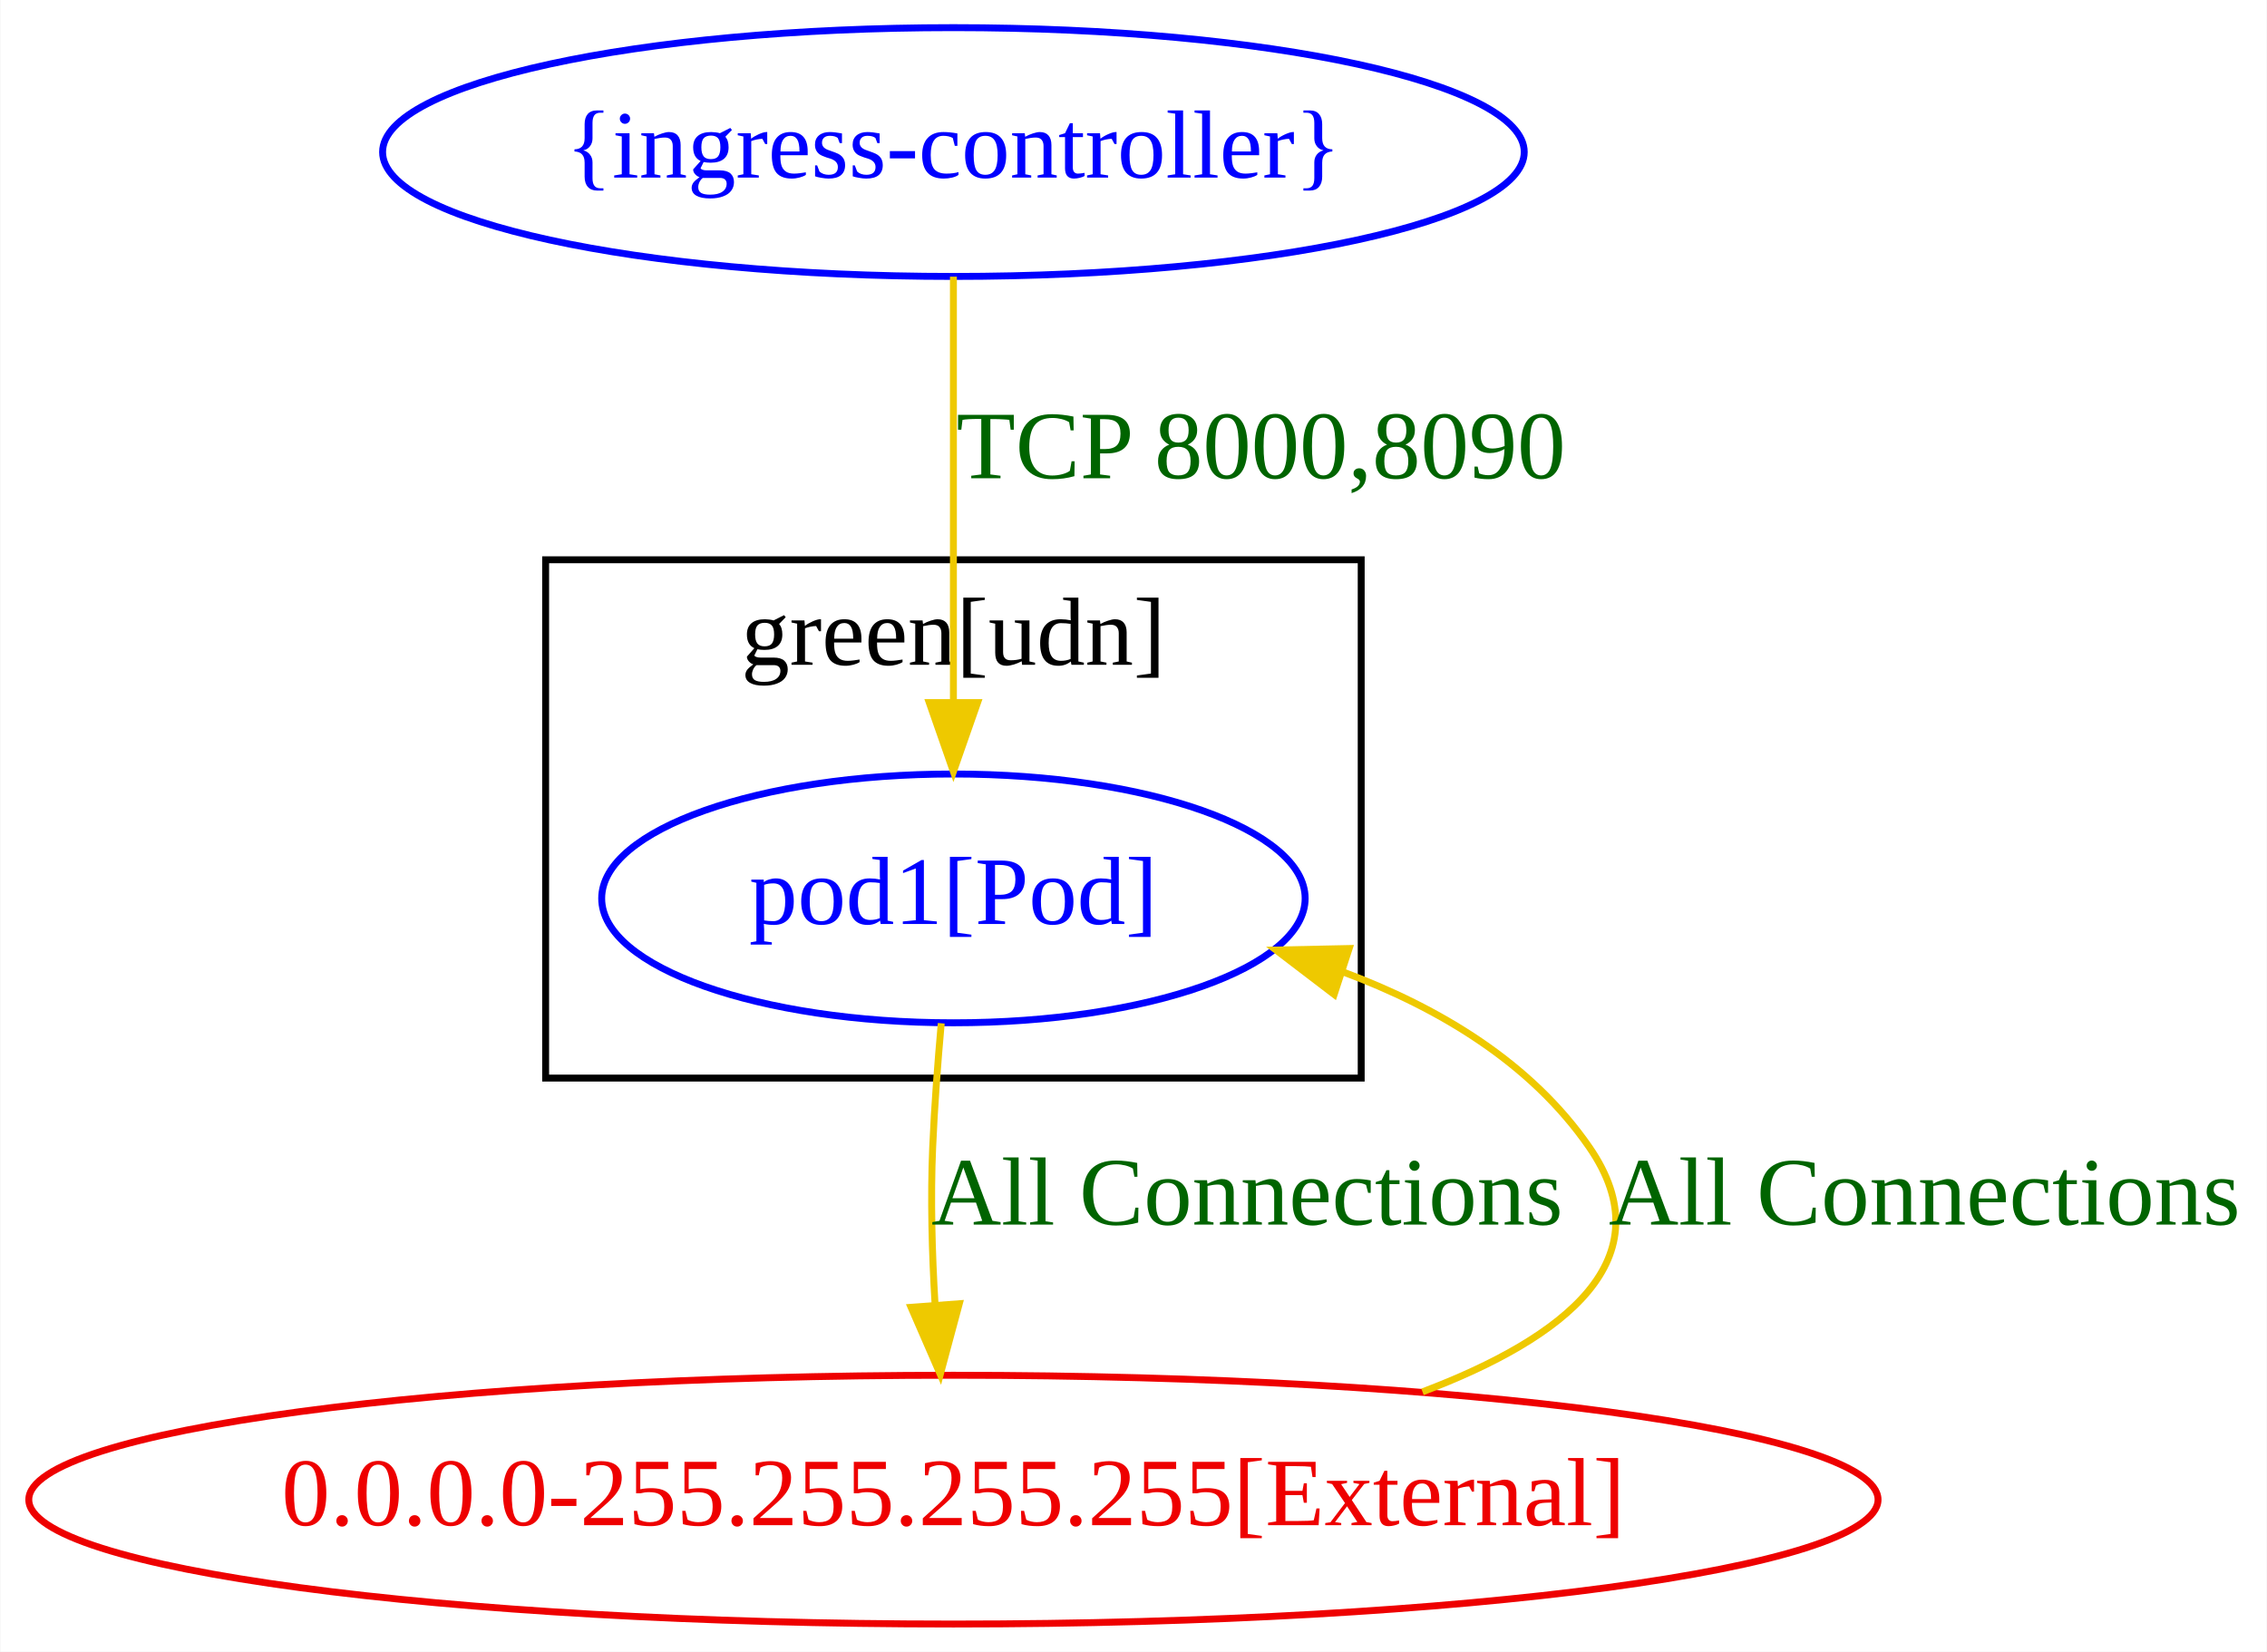
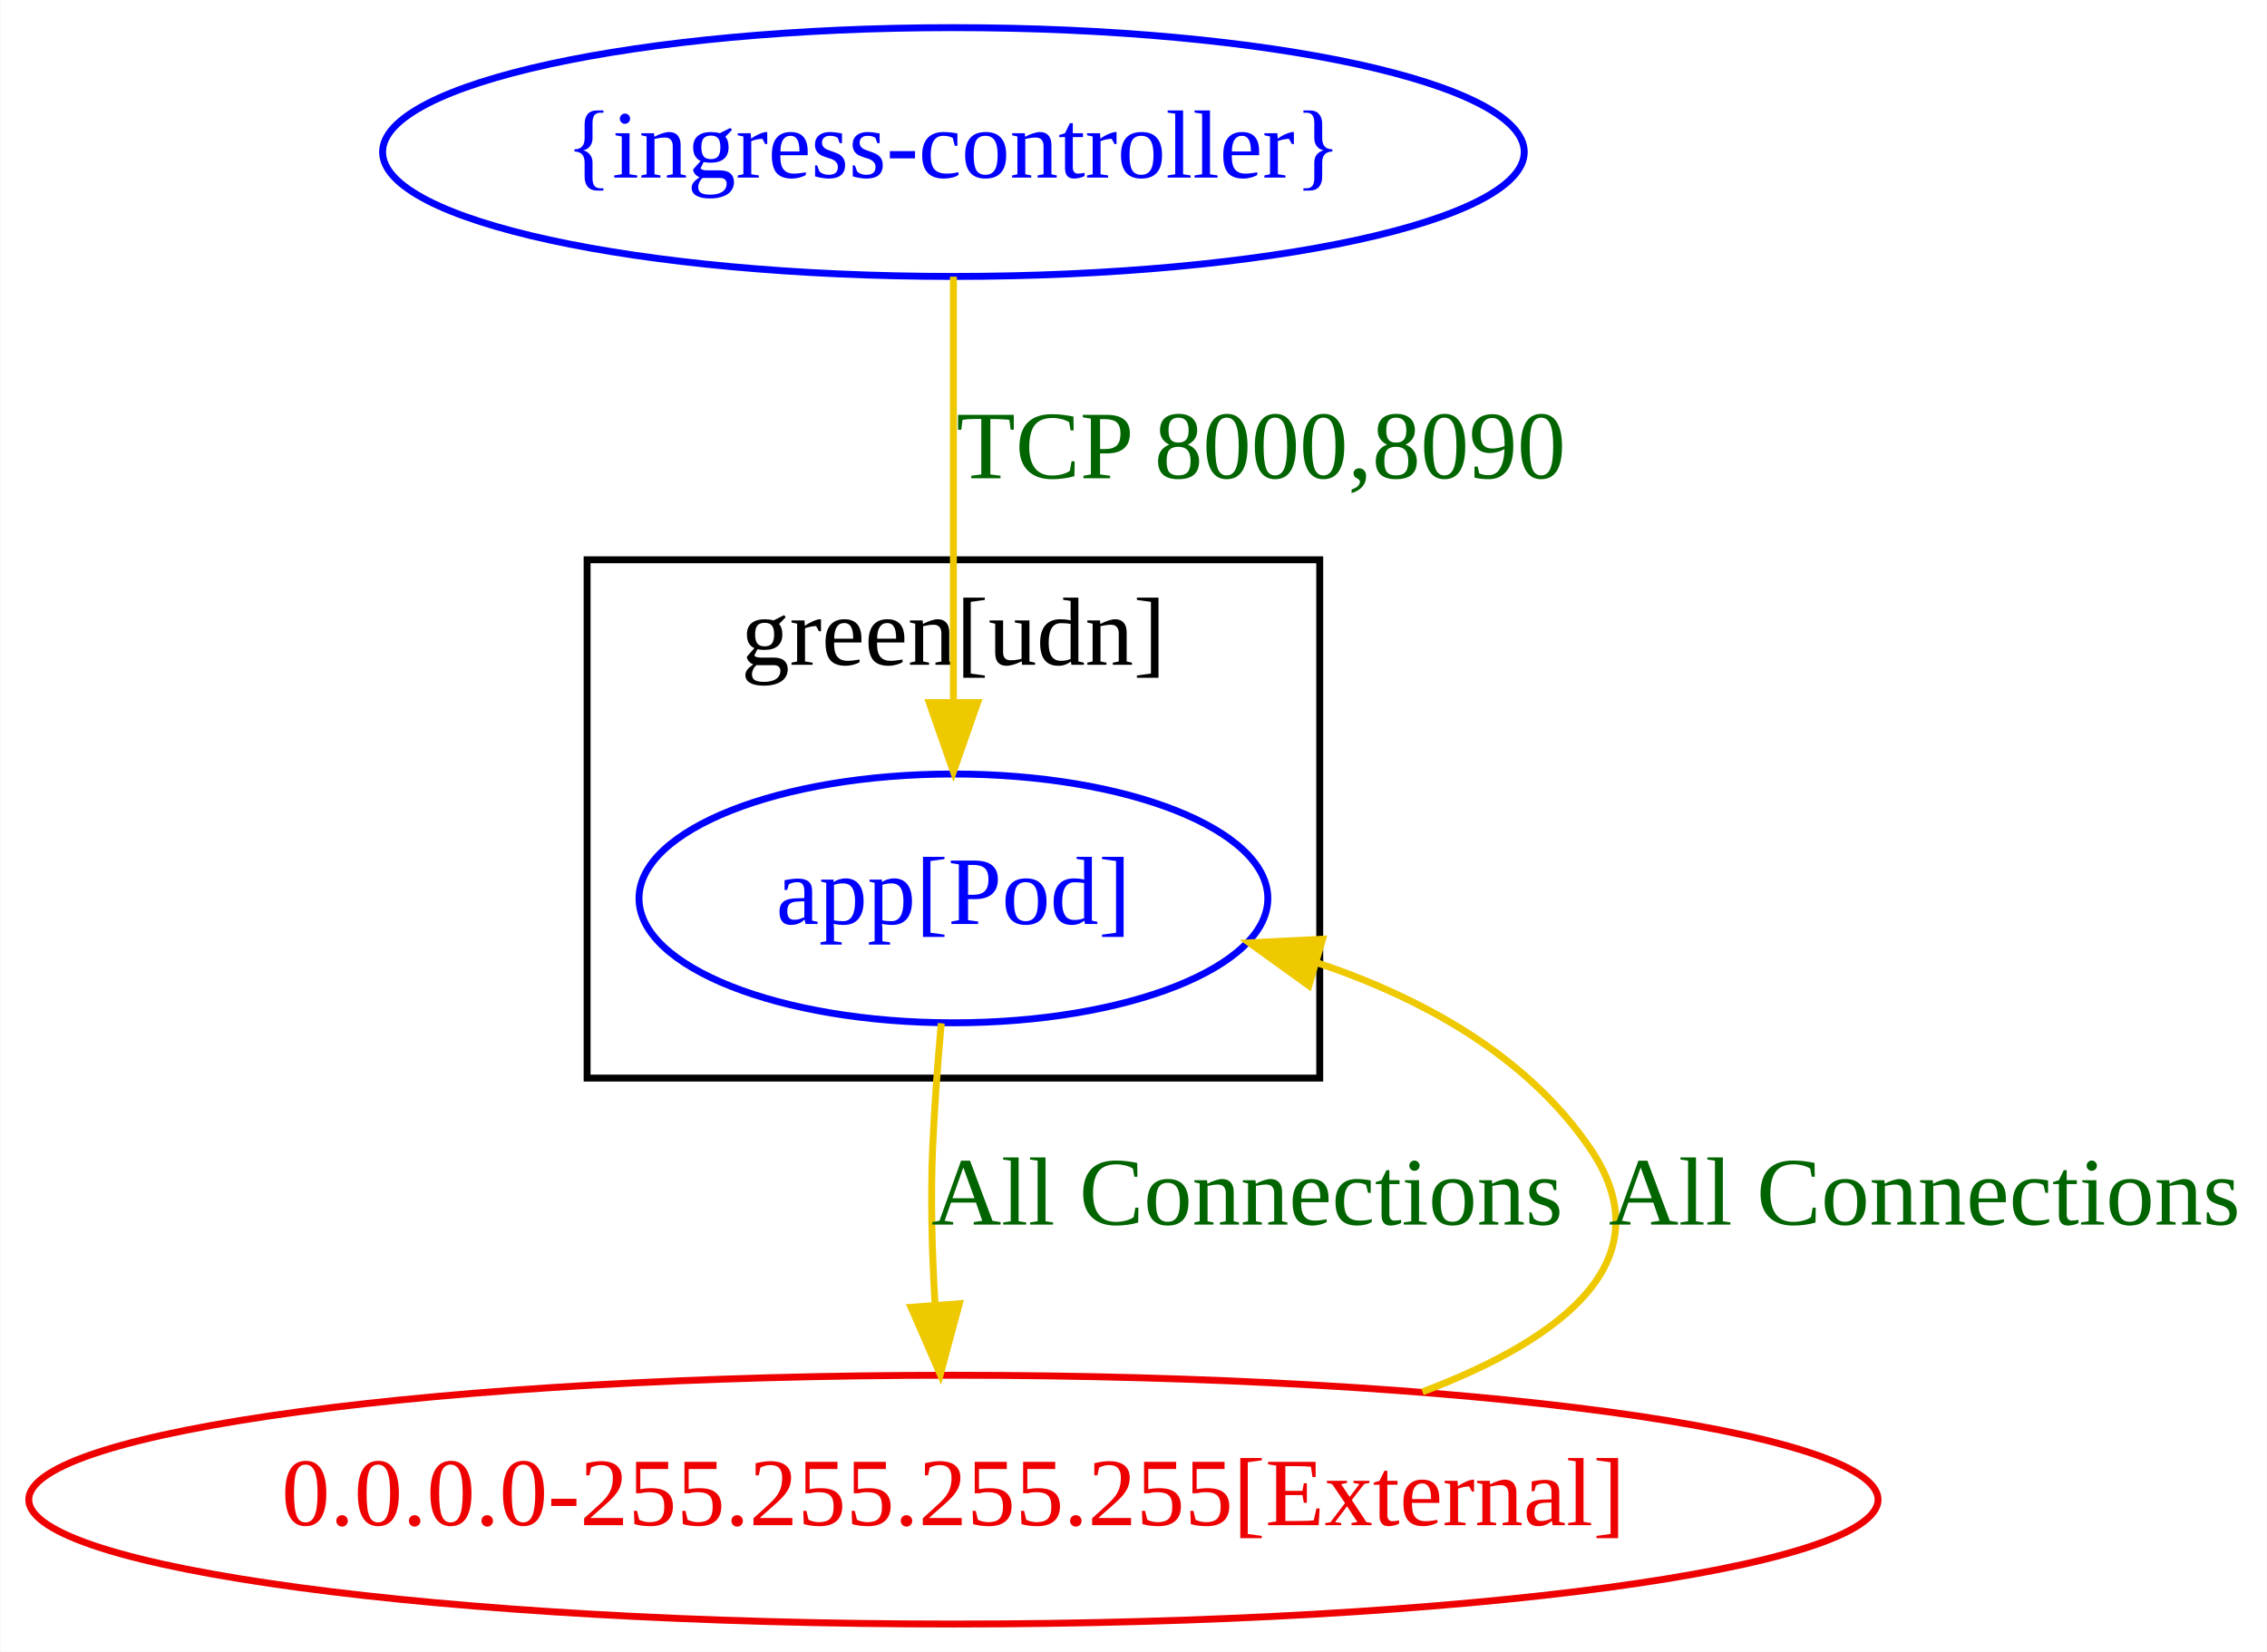
<svg xmlns="http://www.w3.org/2000/svg" width="328pt" height="239pt" viewBox="0.00 0.00 327.89 239.00">
  <g id="graph0" class="graph" transform="scale(1 1) rotate(0) translate(4 235)">
    <polygon fill="white" stroke="transparent" points="-4,4 -4,-235 323.89,-235 323.89,4 -4,4" />
    <g id="clust1" class="cluster">
-       <polygon fill="none" stroke="black" points="74.89,-79 74.89,-154 192.89,-154 192.89,-79 74.89,-79" />
+       <polygon fill="none" stroke="black" points="80.89,-79 80.89,-154 186.89,-154 186.89,-79 80.89,-79" />
      <text text-anchor="middle" x="133.89" y="-138.8" font-family="Times New Roman,serif" font-size="14.00">green[udn]</text>
    </g>
    <g id="node1" class="node">
-       <ellipse fill="none" stroke="blue" cx="133.89" cy="-105" rx="50.89" ry="18" />
-       <text text-anchor="middle" x="133.89" y="-101.3" font-family="Times New Roman,serif" font-size="14.00" fill="blue">pod1[Pod]</text>
+       <ellipse fill="none" stroke="blue" cx="133.89" cy="-105" rx="45.49" ry="18" />
+       <text text-anchor="middle" x="133.89" y="-101.3" font-family="Times New Roman,serif" font-size="14.00" fill="blue">app[Pod]</text>
    </g>
    <g id="node2" class="node">
      <ellipse fill="none" stroke="#ee0000" cx="133.89" cy="-18" rx="133.78" ry="18" />
      <text text-anchor="middle" x="133.89" y="-14.3" font-family="Times New Roman,serif" font-size="14.00" fill="#ee0000">0.0.0.0-255.255.255.255[External]</text>
    </g>
    <g id="edge2" class="edge">
      <path fill="none" stroke="#eec900" d="M132.13,-86.93C131.62,-81.23 131.14,-74.85 130.89,-69 130.57,-61.64 130.79,-53.69 131.23,-46.33" />
      <polygon fill="#eec900" stroke="#eec900" points="134.74,-46.35 131.99,-36.12 127.76,-45.83 134.74,-46.35" />
      <text text-anchor="middle" x="176.39" y="-57.8" font-family="Times New Roman,serif" font-size="14.00" fill="darkgreen">All Connections</text>
    </g>
    <g id="edge1" class="edge">
-       <path fill="none" stroke="#eec900" d="M201.76,-33.6C222.4,-41.41 237.03,-52.84 225.89,-69 217.45,-81.23 204.14,-89.19 190.23,-94.37" />
-       <polygon fill="#eec900" stroke="#eec900" points="188.98,-91.1 180.56,-97.53 191.15,-97.75 188.98,-91.1" />
+       <path fill="none" stroke="#eec900" d="M201.76,-33.6C222.4,-41.41 237.03,-52.84 225.89,-69 216.74,-82.27 201.84,-90.52 186.67,-95.63" />
+       <polygon fill="#eec900" stroke="#eec900" points="185.32,-92.38 176.72,-98.57 187.3,-99.1 185.32,-92.38" />
      <text text-anchor="middle" x="274.39" y="-57.8" font-family="Times New Roman,serif" font-size="14.00" fill="darkgreen">All Connections</text>
    </g>
    <g id="node3" class="node">
      <ellipse fill="none" stroke="blue" cx="133.89" cy="-213" rx="82.59" ry="18" />
      <text text-anchor="middle" x="133.89" y="-209.3" font-family="Times New Roman,serif" font-size="14.00" fill="blue">{ingress-controller}</text>
    </g>
    <g id="edge3" class="edge">
      <path fill="none" stroke="#eec900" d="M133.89,-194.97C133.89,-178.38 133.89,-152.88 133.89,-133.43" />
      <polygon fill="#eec900" stroke="#eec900" points="137.39,-133.34 133.89,-123.34 130.39,-133.34 137.39,-133.34" />
      <text text-anchor="middle" x="178.39" y="-165.8" font-family="Times New Roman,serif" font-size="14.00" fill="darkgreen">TCP 8000,8090</text>
    </g>
  </g>
</svg>
